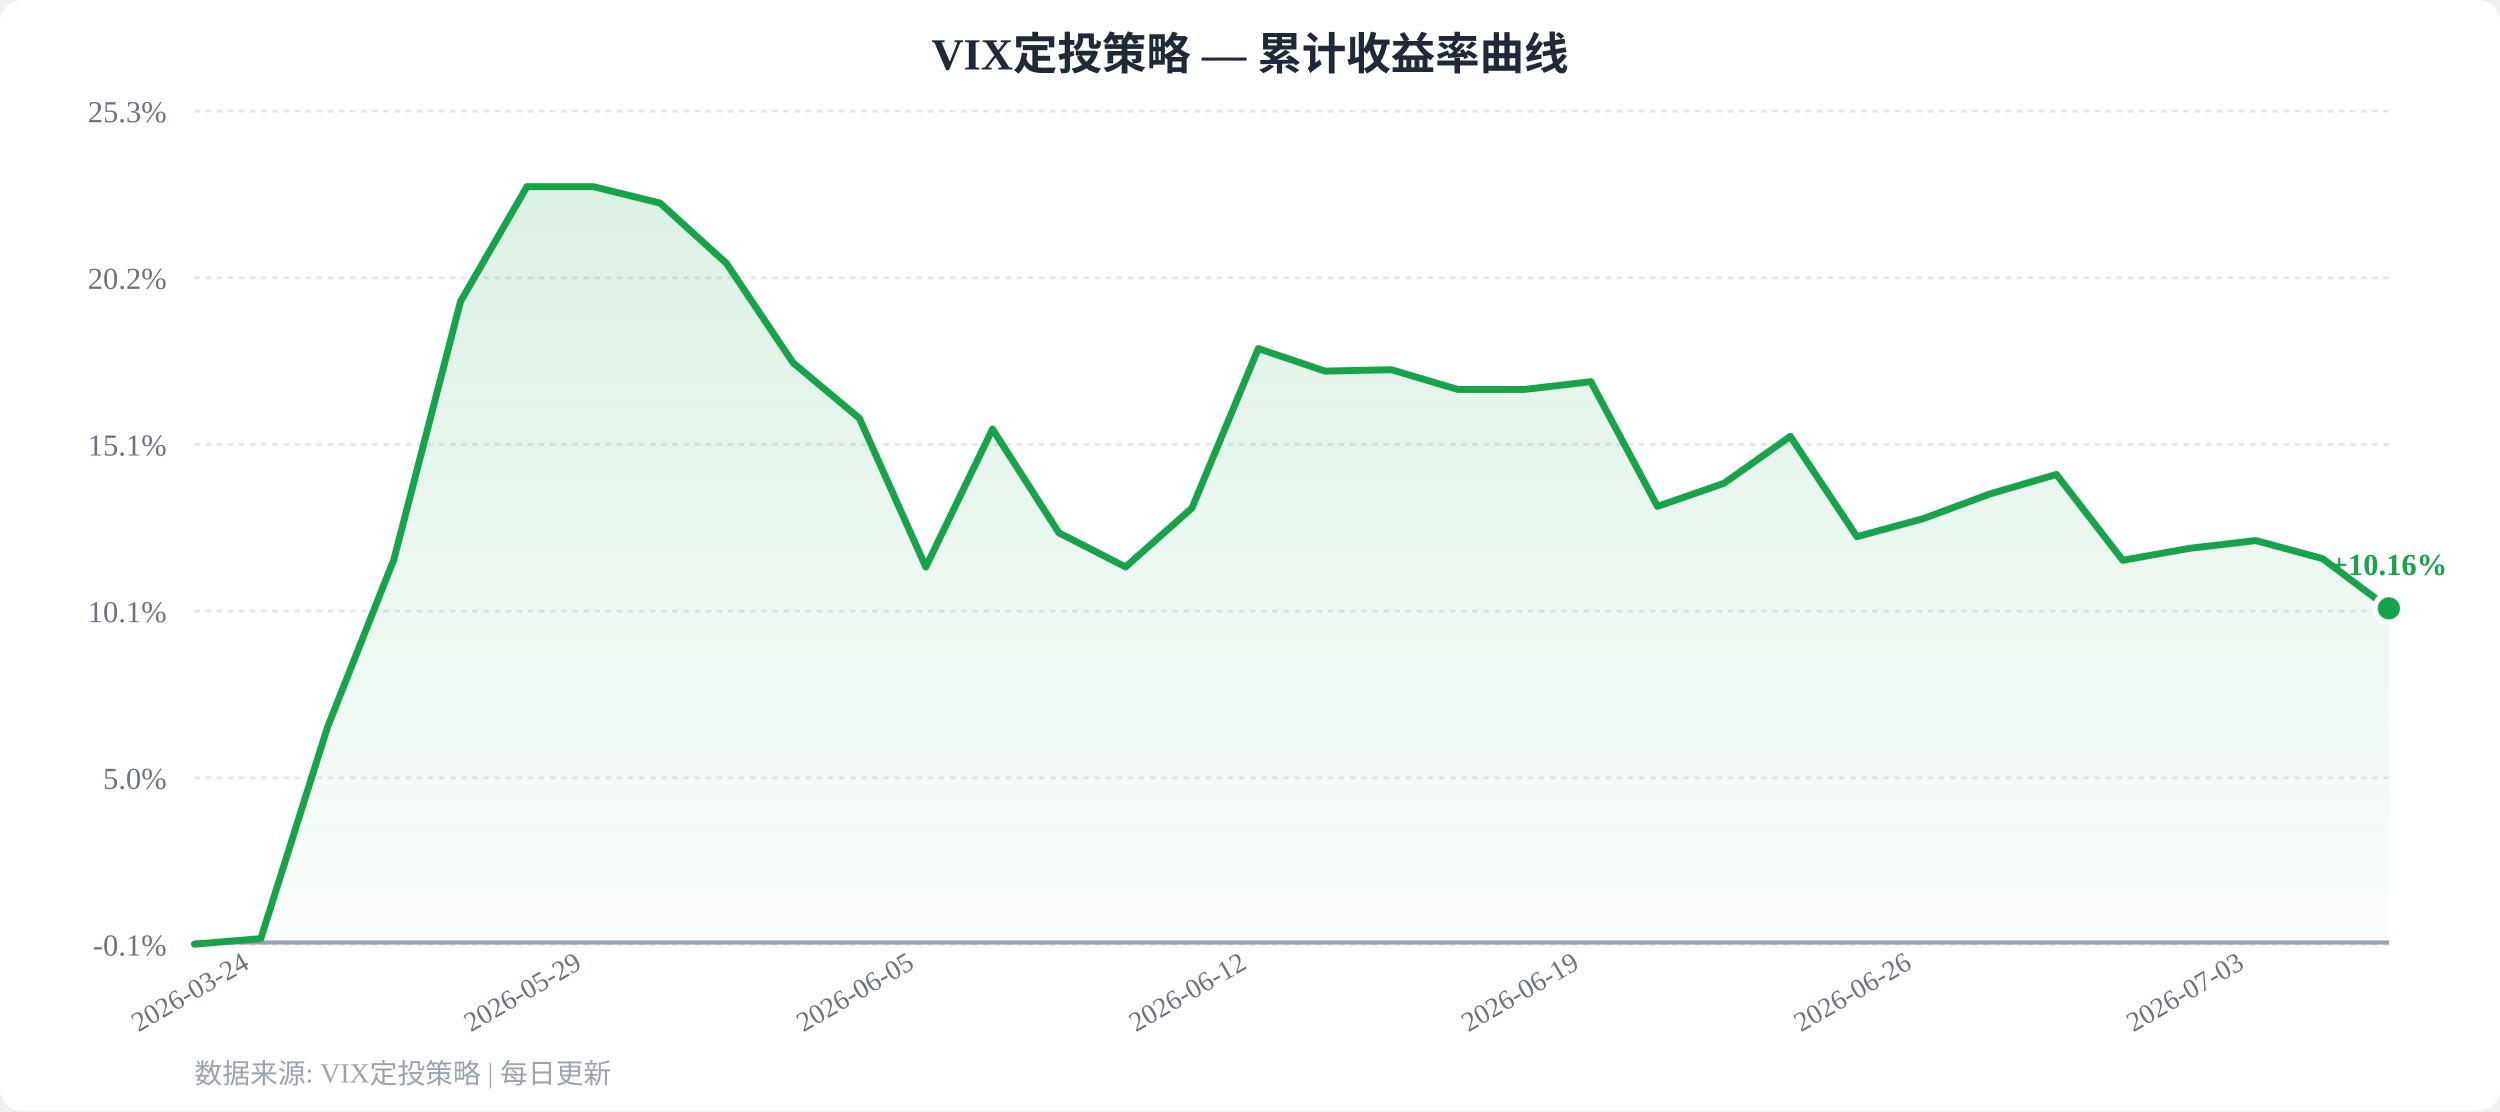
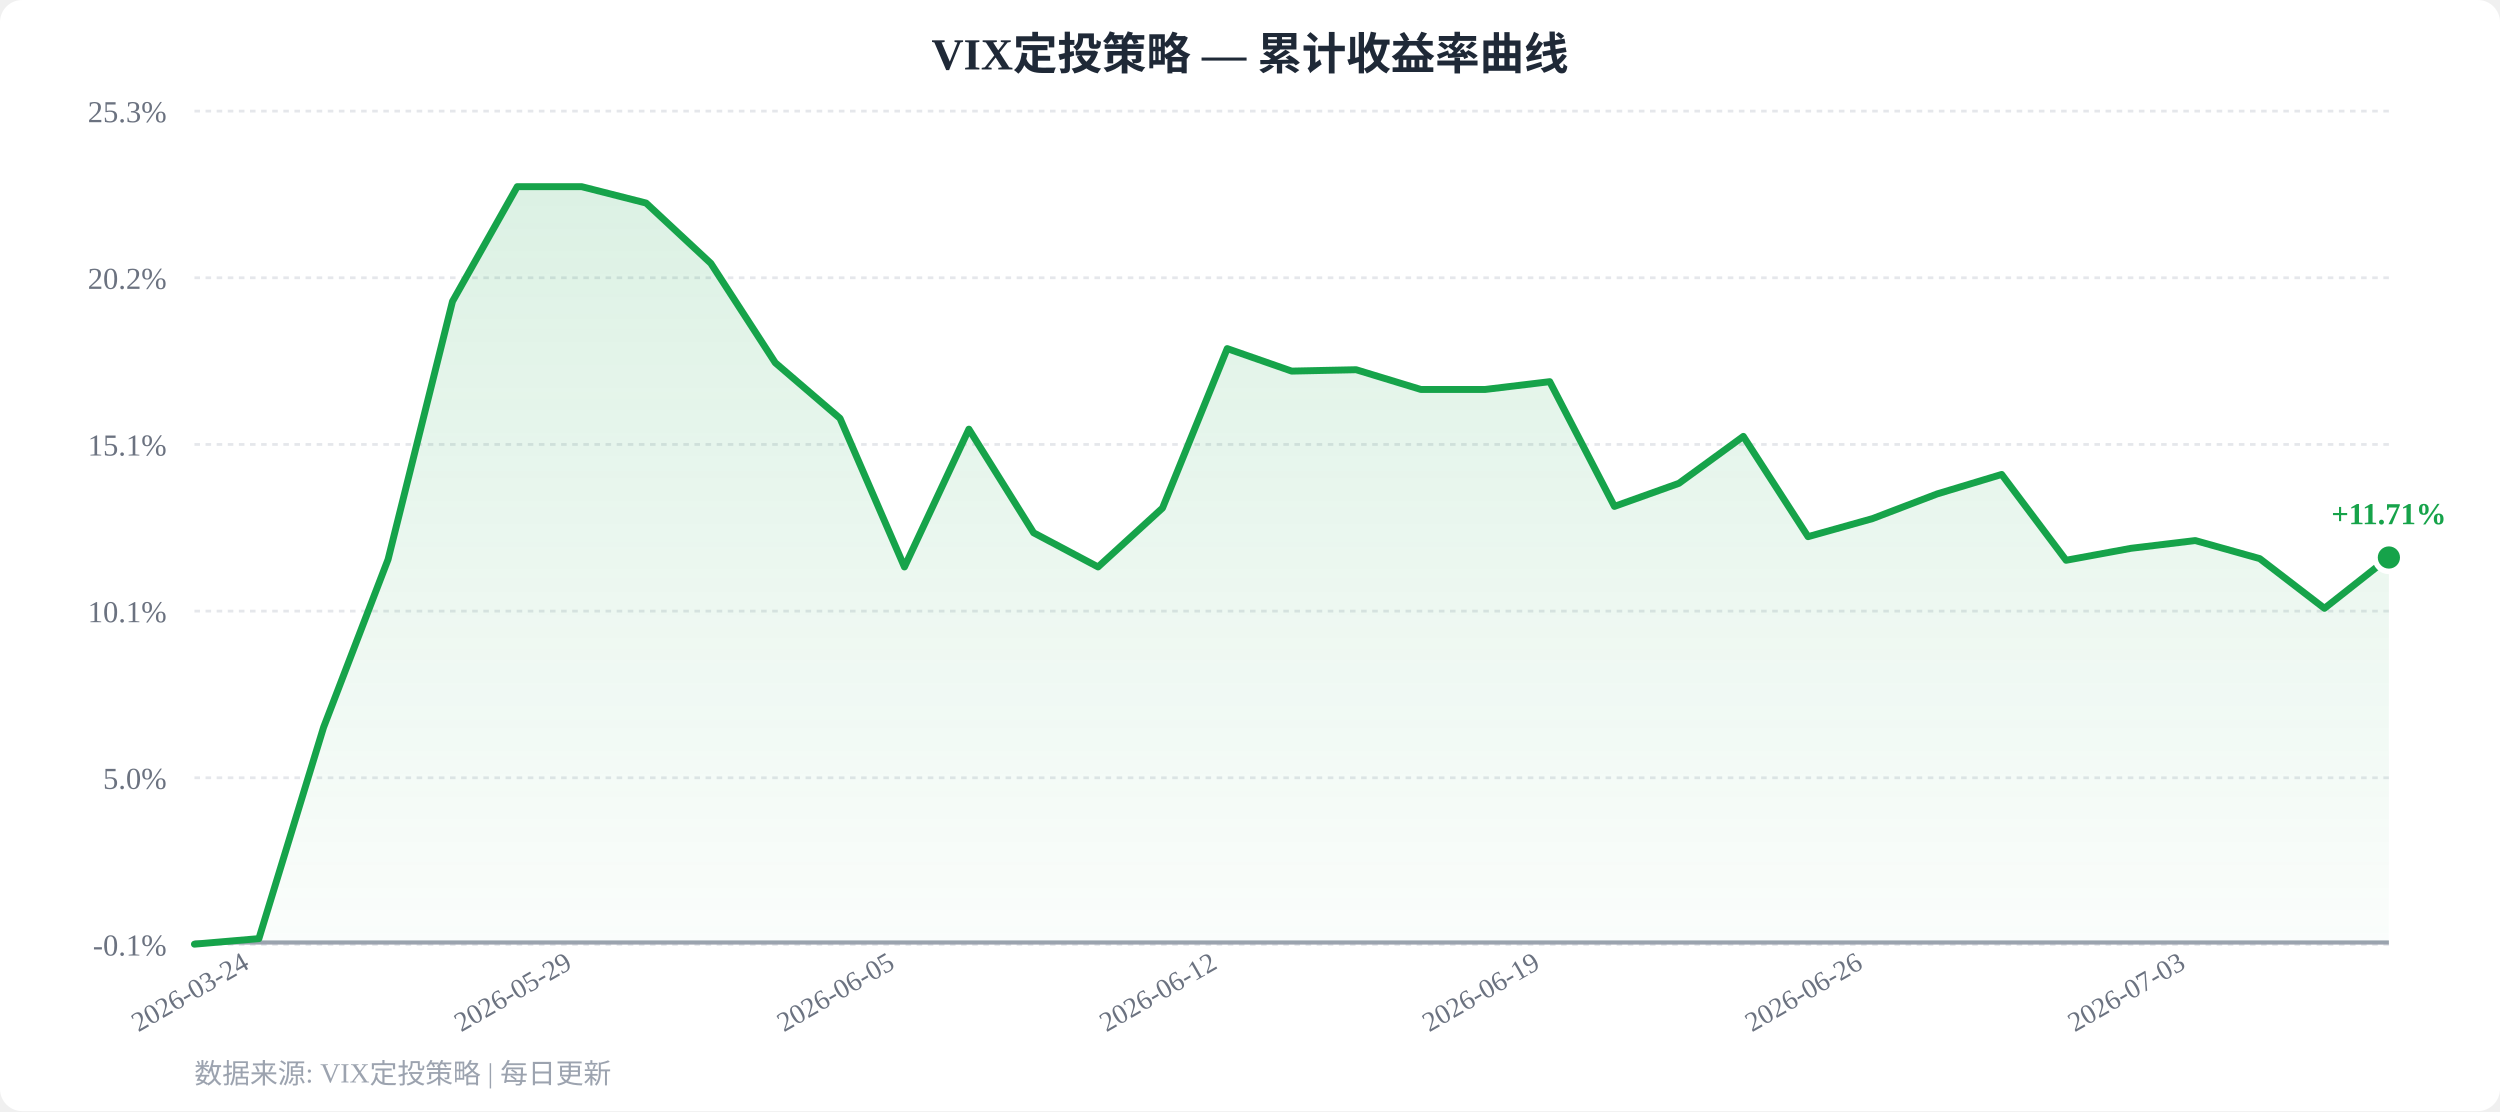
<svg xmlns="http://www.w3.org/2000/svg" viewBox="0 0 900 400" width="100%" height="100%">
  <defs>
    <linearGradient id="areaGradient" x1="0" y1="0" x2="0" y2="1">
      <stop offset="0%" stop-color="#16a34a" stop-opacity="0.15" />
      <stop offset="100%" stop-color="#16a34a" stop-opacity="0.02" />
    </linearGradient>
  </defs>
  <rect width="900" height="400" fill="#ffffff" rx="8" />
  <text x="450.0" y="25" text-anchor="middle" font-size="16" font-weight="bold" fill="#1f2937">VIX定投策略 — 累计收益率曲线</text>
  <line x1="70" y1="340.0" x2="860" y2="340.0" stroke="#e5e7eb" stroke-width="1" stroke-dasharray="2,2" />
  <line x1="70" y1="280.0" x2="860" y2="280.0" stroke="#e5e7eb" stroke-width="1" stroke-dasharray="2,2" />
  <line x1="70" y1="220.0" x2="860" y2="220.0" stroke="#e5e7eb" stroke-width="1" stroke-dasharray="2,2" />
  <line x1="70" y1="160.0" x2="860" y2="160.0" stroke="#e5e7eb" stroke-width="1" stroke-dasharray="2,2" />
  <line x1="70" y1="100.0" x2="860" y2="100.0" stroke="#e5e7eb" stroke-width="1" stroke-dasharray="2,2" />
  <line x1="70" y1="40.0" x2="860" y2="40.0" stroke="#e5e7eb" stroke-width="1" stroke-dasharray="2,2" />
  <line x1="70" y1="339.3" x2="860" y2="339.3" stroke="#9ca3af" stroke-width="1.5" />
-   <path d="M70.0,339.9 L93.9,337.9 L117.9,261.8 L141.8,201.4 L165.8,108.5 L189.7,67.2 L213.6,67.2 L237.6,73.1 L261.5,94.8 L285.5,130.6 L309.4,150.6 L333.3,204.1 L357.3,154.5 L381.2,191.8 L405.2,204.1 L429.1,182.9 L453.0,125.5 L477.0,133.6 L500.9,133.1 L524.8,140.2 L548.8,140.2 L572.7,137.4 L596.7,182.3 L620.6,174.0 L644.5,157.1 L668.5,193.2 L692.4,186.7 L716.4,177.8 L740.3,170.8 L764.2,201.7 L788.2,197.4 L812.1,194.6 L836.1,201.1 L860.0,219.0 L860.0,339.3 L70.0,339.3 Z" fill="url(#areaGradient)" stroke="none" />
-   <path d="M70.0,339.9 L93.9,337.9 L117.9,261.8 L141.8,201.4 L165.8,108.5 L189.7,67.2 L213.6,67.2 L237.6,73.1 L261.5,94.8 L285.5,130.6 L309.4,150.6 L333.3,204.1 L357.3,154.5 L381.2,191.8 L405.2,204.1 L429.1,182.9 L453.0,125.5 L477.0,133.6 L500.9,133.1 L524.8,140.2 L548.8,140.2 L572.7,137.4 L596.7,182.3 L620.6,174.0 L644.5,157.1 L668.5,193.2 L692.4,186.7 L716.4,177.8 L740.3,170.8 L764.2,201.7 L788.2,197.4 L812.1,194.6 L836.1,201.1 L860.0,219.0" fill="none" stroke="#16a34a" stroke-width="2.5" stroke-linejoin="round" stroke-linecap="round" />
-   <circle cx="860.0" cy="219.0" r="5" fill="#16a34a" stroke="#ffffff" stroke-width="2" />
-   <text x="860.0" y="207.0" text-anchor="middle" font-size="11" font-weight="bold" fill="#16a34a">+10.16%</text>
+   <path d="M70.0,339.9 L93.2,337.9 L116.5,261.8 L139.7,201.4 L162.9,108.5 L186.2,67.2 L209.4,67.2 L232.6,73.1 L255.9,94.8 L279.1,130.6 L302.4,150.6 L325.6,204.1 L348.8,154.5 L372.1,191.8 L395.3,204.1 L418.5,182.9 L441.8,125.5 L465.0,133.6 L488.2,133.1 L511.5,140.2 L534.7,140.2 L557.9,137.4 L581.2,182.3 L604.4,174.0 L627.6,157.1 L650.9,193.2 L674.1,186.7 L697.4,177.8 L720.6,170.8 L743.8,201.7 L767.1,197.4 L790.3,194.6 L813.5,201.1 L836.8,219.0 L860.0,200.7 L860.0,339.3 L70.0,339.3 Z" fill="url(#areaGradient)" stroke="none" />
+   <path d="M70.0,339.9 L93.2,337.9 L116.5,261.8 L139.7,201.4 L162.9,108.5 L186.2,67.2 L209.4,67.2 L232.6,73.1 L255.9,94.8 L279.1,130.6 L302.4,150.6 L325.6,204.1 L348.8,154.5 L372.1,191.8 L395.3,204.1 L418.5,182.9 L441.8,125.5 L465.0,133.6 L488.2,133.1 L511.5,140.2 L534.7,140.2 L557.9,137.4 L581.2,182.3 L604.4,174.0 L627.6,157.1 L650.9,193.2 L674.1,186.7 L697.4,177.8 L720.6,170.8 L743.8,201.7 L767.1,197.4 L790.3,194.6 L813.5,201.1 L836.8,219.0 L860.0,200.7" fill="none" stroke="#16a34a" stroke-width="2.5" stroke-linejoin="round" stroke-linecap="round" />
+   <circle cx="860.0" cy="200.7" r="5" fill="#16a34a" stroke="#ffffff" stroke-width="2" />
+   <text x="860.0" y="188.7" text-anchor="middle" font-size="11" font-weight="bold" fill="#16a34a">+11.71%</text>
  <text x="60" y="344.0" text-anchor="end" font-size="11" fill="#6b7280">-0.1%</text>
  <text x="60" y="284.0" text-anchor="end" font-size="11" fill="#6b7280">5.0%</text>
  <text x="60" y="224.0" text-anchor="end" font-size="11" fill="#6b7280">10.1%</text>
  <text x="60" y="164.0" text-anchor="end" font-size="11" fill="#6b7280">15.1%</text>
  <text x="60" y="104.0" text-anchor="end" font-size="11" fill="#6b7280">20.2%</text>
  <text x="60" y="44.0" text-anchor="end" font-size="11" fill="#6b7280">25.3%</text>
  <text x="70.0" y="360" text-anchor="middle" font-size="10" fill="#6b7280" transform="rotate(-30 70.0,360)">2026-03-24</text>
-   <text x="189.7" y="360" text-anchor="middle" font-size="10" fill="#6b7280" transform="rotate(-30 189.7,360)">2026-05-29</text>
-   <text x="309.4" y="360" text-anchor="middle" font-size="10" fill="#6b7280" transform="rotate(-30 309.4,360)">2026-06-05</text>
-   <text x="429.1" y="360" text-anchor="middle" font-size="10" fill="#6b7280" transform="rotate(-30 429.1,360)">2026-06-12</text>
-   <text x="548.8" y="360" text-anchor="middle" font-size="10" fill="#6b7280" transform="rotate(-30 548.8,360)">2026-06-19</text>
-   <text x="668.5" y="360" text-anchor="middle" font-size="10" fill="#6b7280" transform="rotate(-30 668.5,360)">2026-06-26</text>
-   <text x="788.2" y="360" text-anchor="middle" font-size="10" fill="#6b7280" transform="rotate(-30 788.2,360)">2026-07-03</text>
+   <text x="186.2" y="360" text-anchor="middle" font-size="10" fill="#6b7280" transform="rotate(-30 186.2,360)">2026-05-29</text>
+   <text x="302.4" y="360" text-anchor="middle" font-size="10" fill="#6b7280" transform="rotate(-30 302.4,360)">2026-06-05</text>
+   <text x="418.5" y="360" text-anchor="middle" font-size="10" fill="#6b7280" transform="rotate(-30 418.5,360)">2026-06-12</text>
+   <text x="534.7" y="360" text-anchor="middle" font-size="10" fill="#6b7280" transform="rotate(-30 534.7,360)">2026-06-19</text>
+   <text x="650.9" y="360" text-anchor="middle" font-size="10" fill="#6b7280" transform="rotate(-30 650.9,360)">2026-06-26</text>
+   <text x="767.1" y="360" text-anchor="middle" font-size="10" fill="#6b7280" transform="rotate(-30 767.1,360)">2026-07-03</text>
  <text x="70" y="390" font-size="10" fill="#9ca3af">数据来源: VIX定投策略 | 每日更新</text>
</svg>
